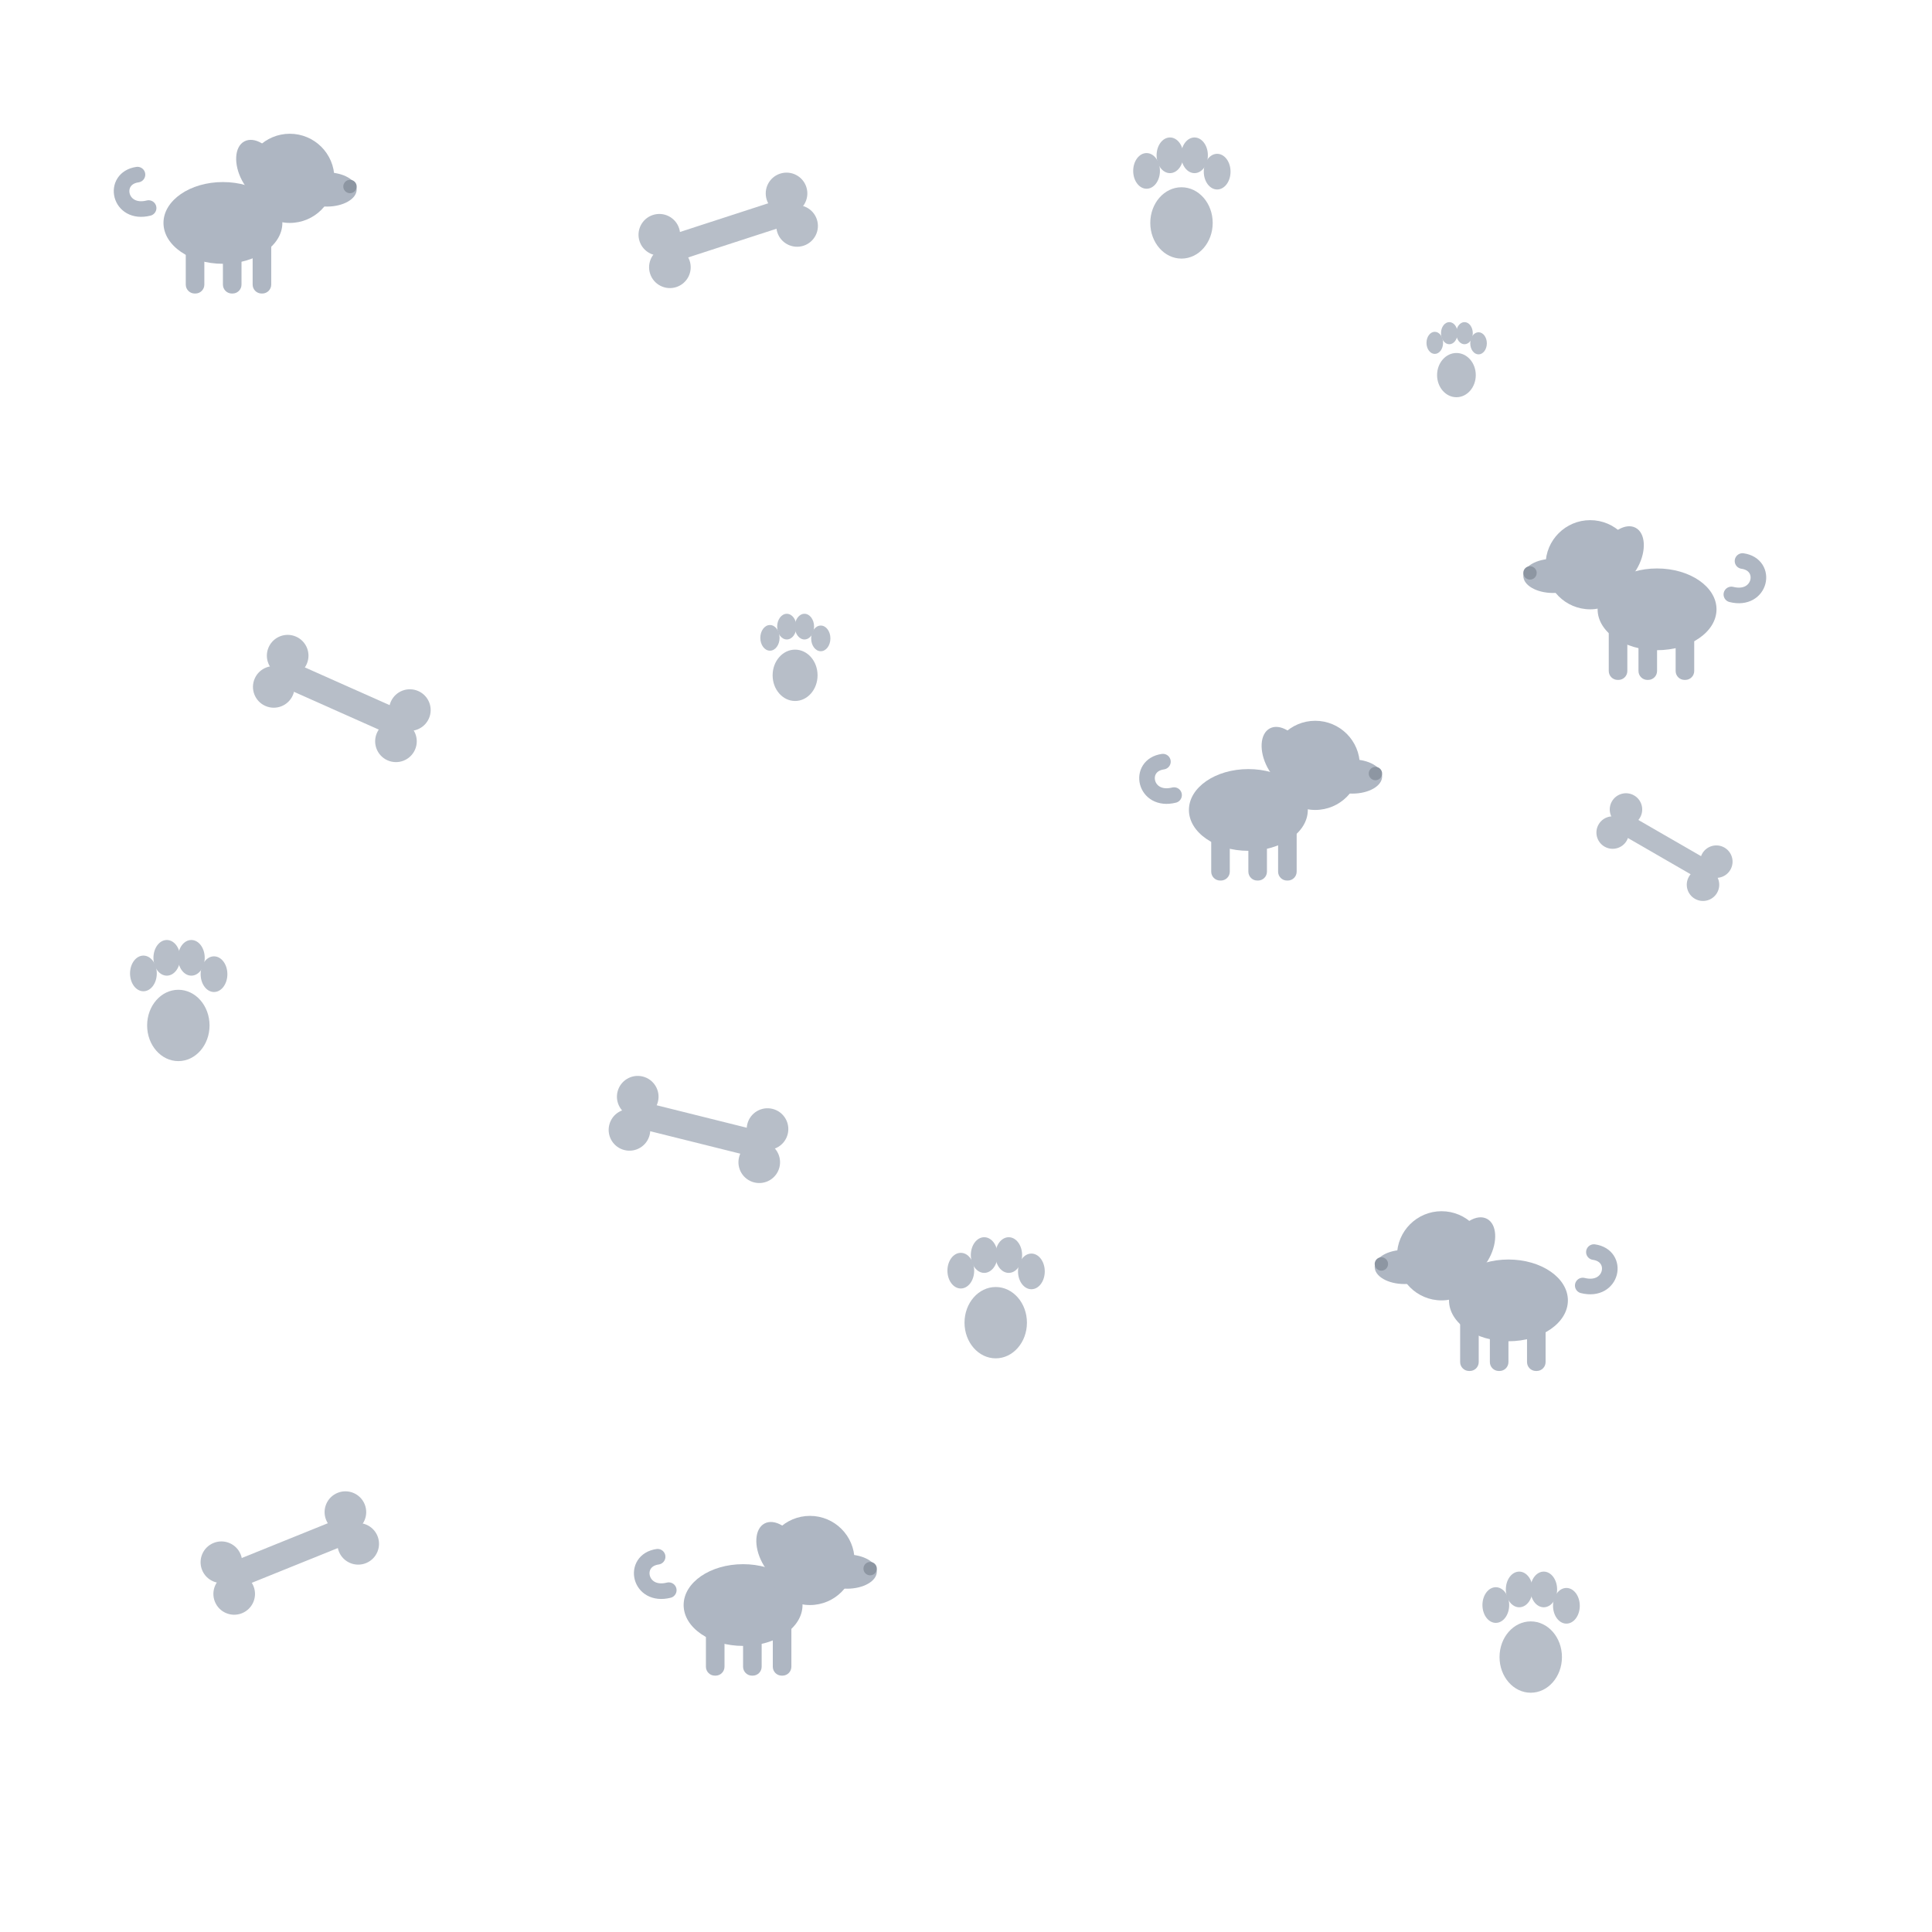
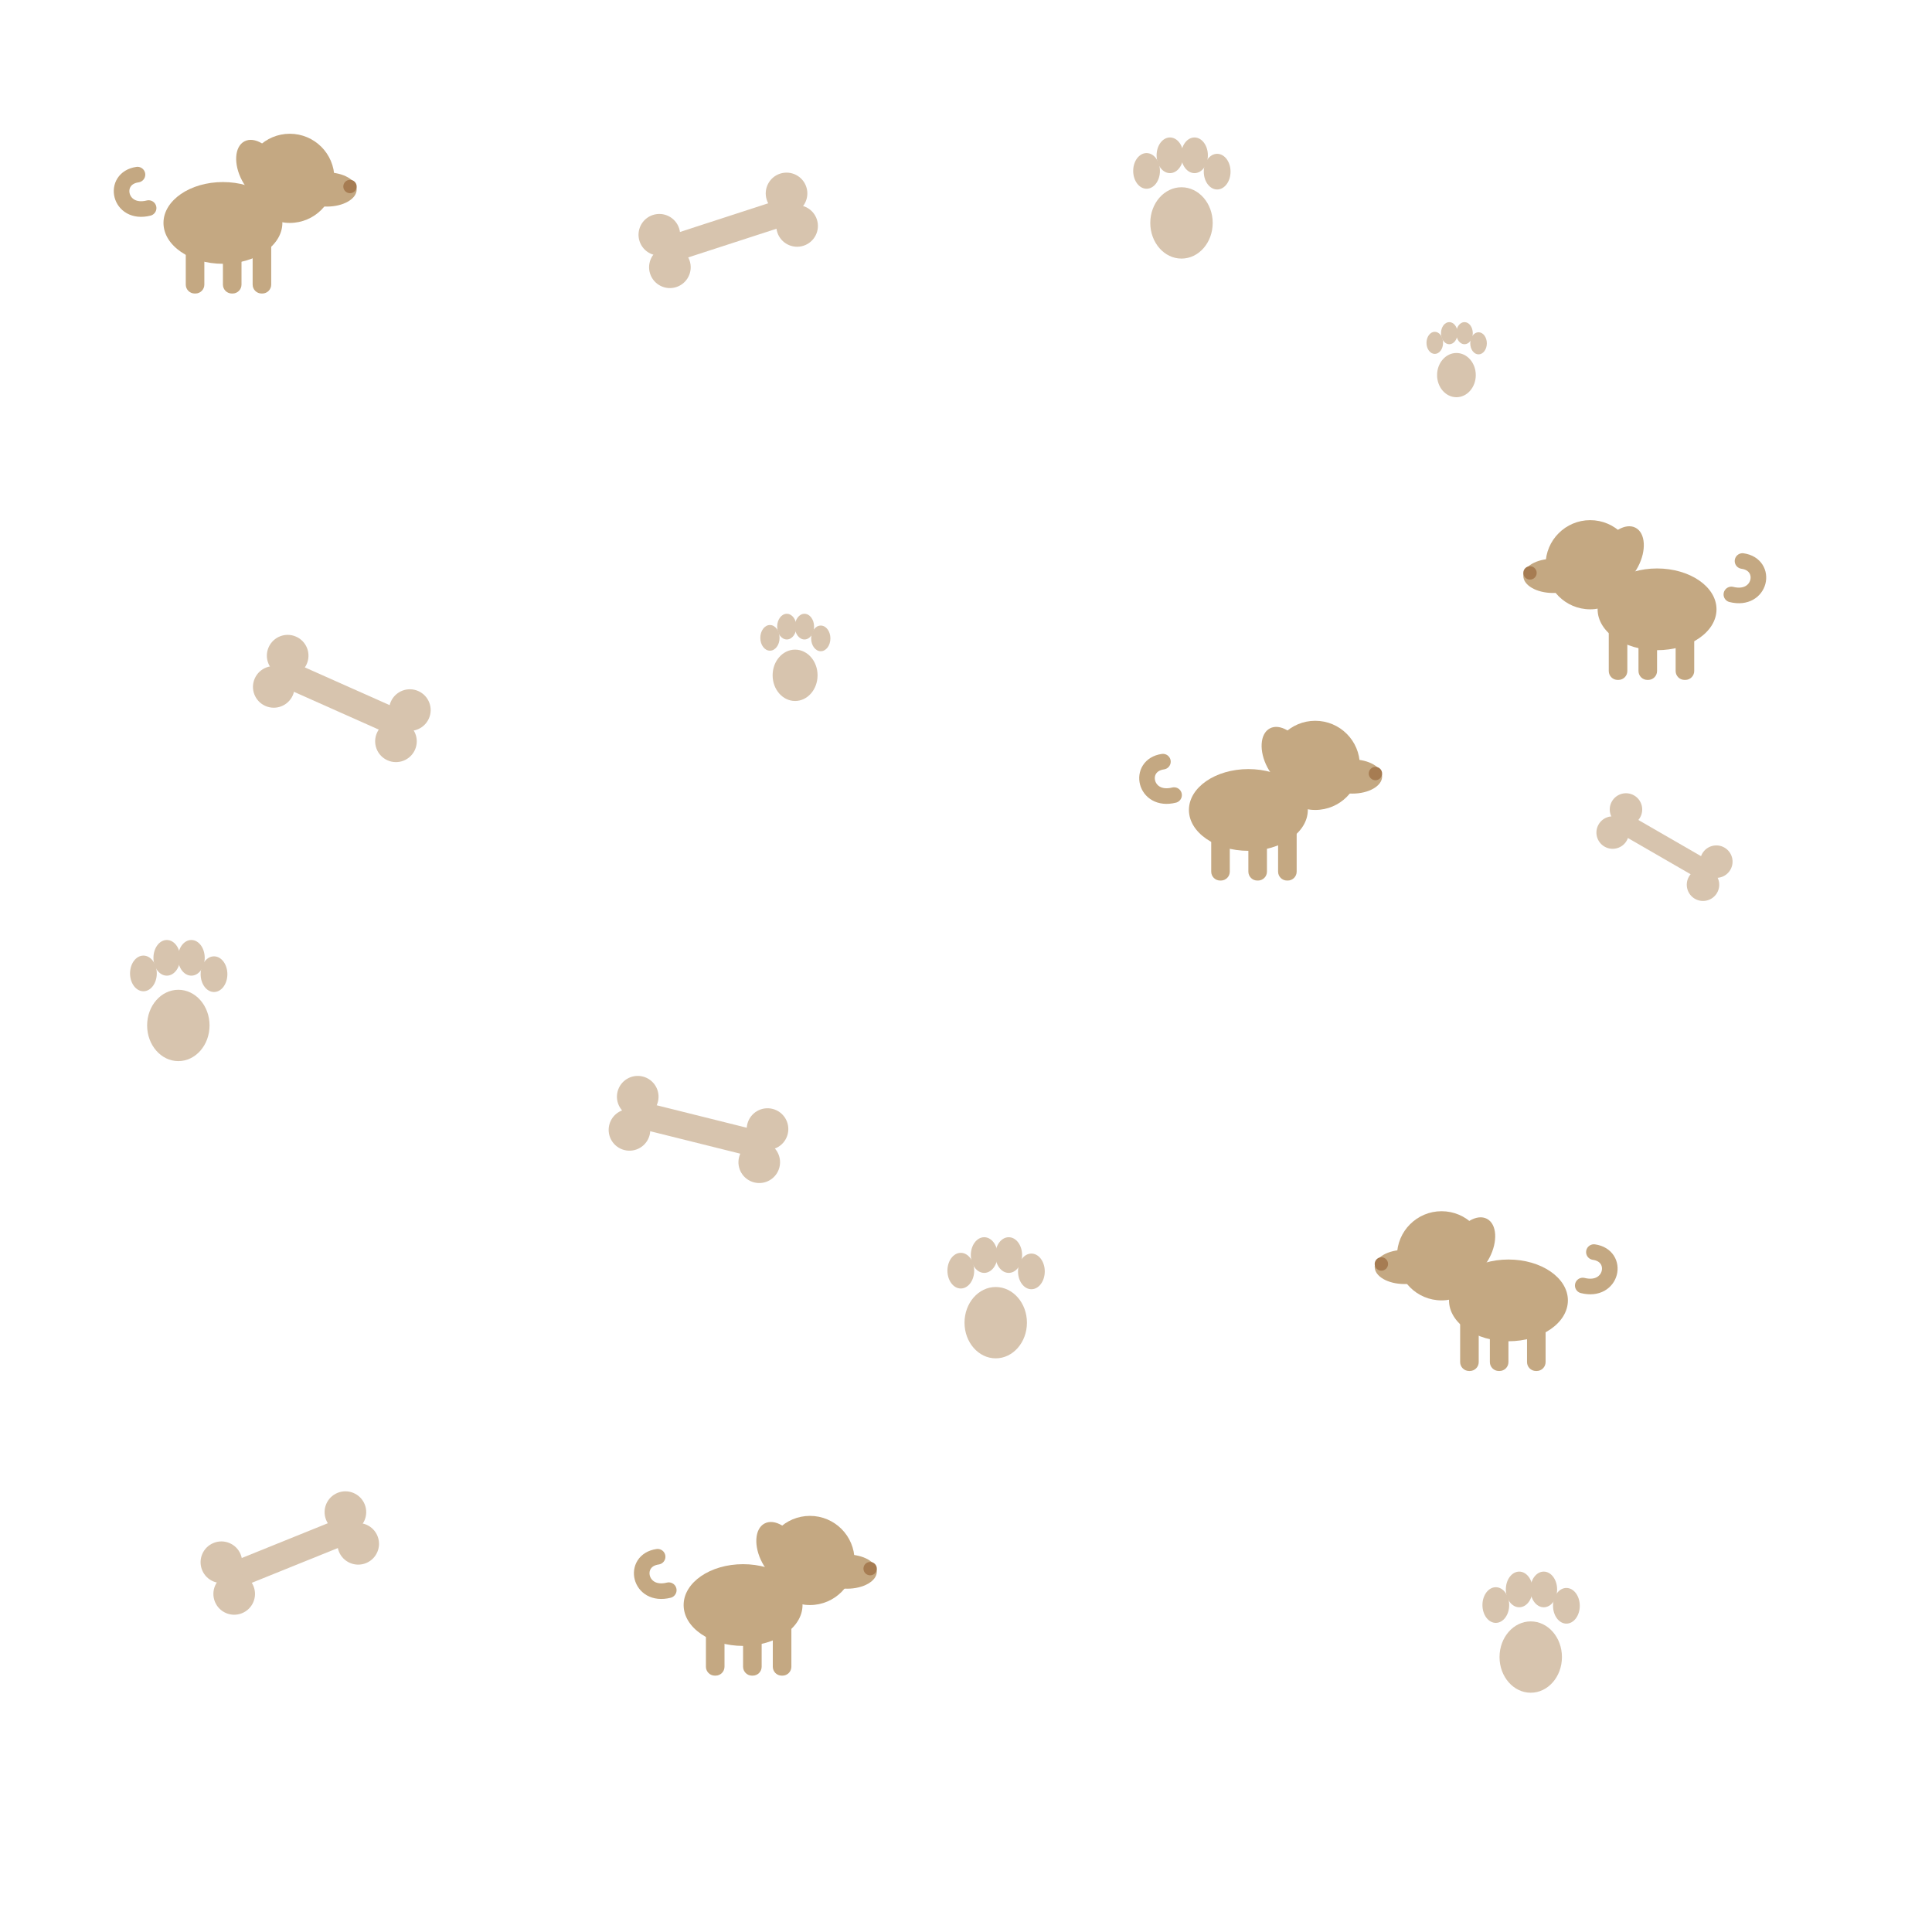
<svg xmlns="http://www.w3.org/2000/svg" width="520" height="520" viewBox="0 0 520 520">
  <defs>
-     <g id="paw" fill="#b7bec8">
+     <g id="paw" fill="#d7c4ae">
      <ellipse cx="0" cy="8" rx="8.4" ry="9.6" />
      <ellipse cx="-9.4" cy="-6" rx="3.6" ry="4.8" />
      <ellipse cx="-3.1" cy="-10.2" rx="3.6" ry="4.8" />
      <ellipse cx="3.5" cy="-10.2" rx="3.6" ry="4.8" />
      <ellipse cx="9.6" cy="-5.8" rx="3.6" ry="4.8" />
    </g>
-     <g id="bone" fill="#b7bec8">
+     <g id="bone" fill="#d7c4ae">
      <rect x="-18" y="-3.6" width="36" height="7.2" rx="3.6" />
      <circle cx="-18" cy="-4.6" r="5.6" />
      <circle cx="-18" cy="4.6" r="5.6" />
      <circle cx="18" cy="-4.6" r="5.6" />
      <circle cx="18" cy="4.6" r="5.6" />
    </g>
-     <g id="dog" fill="#aeb6c2">
-       <path d="M4 28c-8 2-10-8-3-9" fill="none" stroke="#aeb6c2" stroke-width="4.2" stroke-linecap="round" />
+     <g id="dog" fill="#c4a882">
+       <path d="M4 28c-8 2-10-8-3-9" fill="none" stroke="#c4a882" stroke-width="4.2" stroke-linecap="round" />
      <ellipse cx="24" cy="32" rx="16" ry="11" />
      <rect x="14" y="38" width="5" height="13" rx="2.4" />
      <rect x="24" y="38" width="5" height="13" rx="2.4" />
      <rect x="32" y="36" width="5" height="15" rx="2.4" />
      <circle cx="42" cy="20" r="12" />
      <ellipse cx="34" cy="18" rx="5.5" ry="9" transform="rotate(-28 34 18)" />
      <ellipse cx="52" cy="23" rx="8" ry="4.6" />
-       <circle cx="58.2" cy="22.2" r="1.8" fill="#8d96a2" />
+       <circle cx="58.2" cy="22.2" r="1.8" fill="#a67c52" />
    </g>
  </defs>
  <use href="#dog" transform="translate(36 28)" />
  <use href="#bone" transform="translate(196 62) rotate(-18)" />
  <use href="#paw" transform="translate(318 52)" />
  <use href="#dog" transform="translate(470 132) scale(-1 1)" />
  <use href="#bone" transform="translate(92 188) rotate(24)" />
  <use href="#paw" transform="translate(214 176) scale(0.72)" />
  <use href="#dog" transform="translate(312 186)" />
  <use href="#paw" transform="translate(48 268)" />
  <use href="#bone" transform="translate(188 304) rotate(14)" />
  <use href="#dog" transform="translate(430 318) scale(-1 1)" />
  <use href="#paw" transform="translate(268 348)" />
  <use href="#bone" transform="translate(78 418) rotate(-22)" />
  <use href="#dog" transform="translate(176 400)" />
  <use href="#paw" transform="translate(412 438)" />
  <use href="#paw" transform="translate(392 96) scale(0.62)" />
  <use href="#bone" transform="translate(448 228) rotate(30) scale(0.78)" />
</svg>
